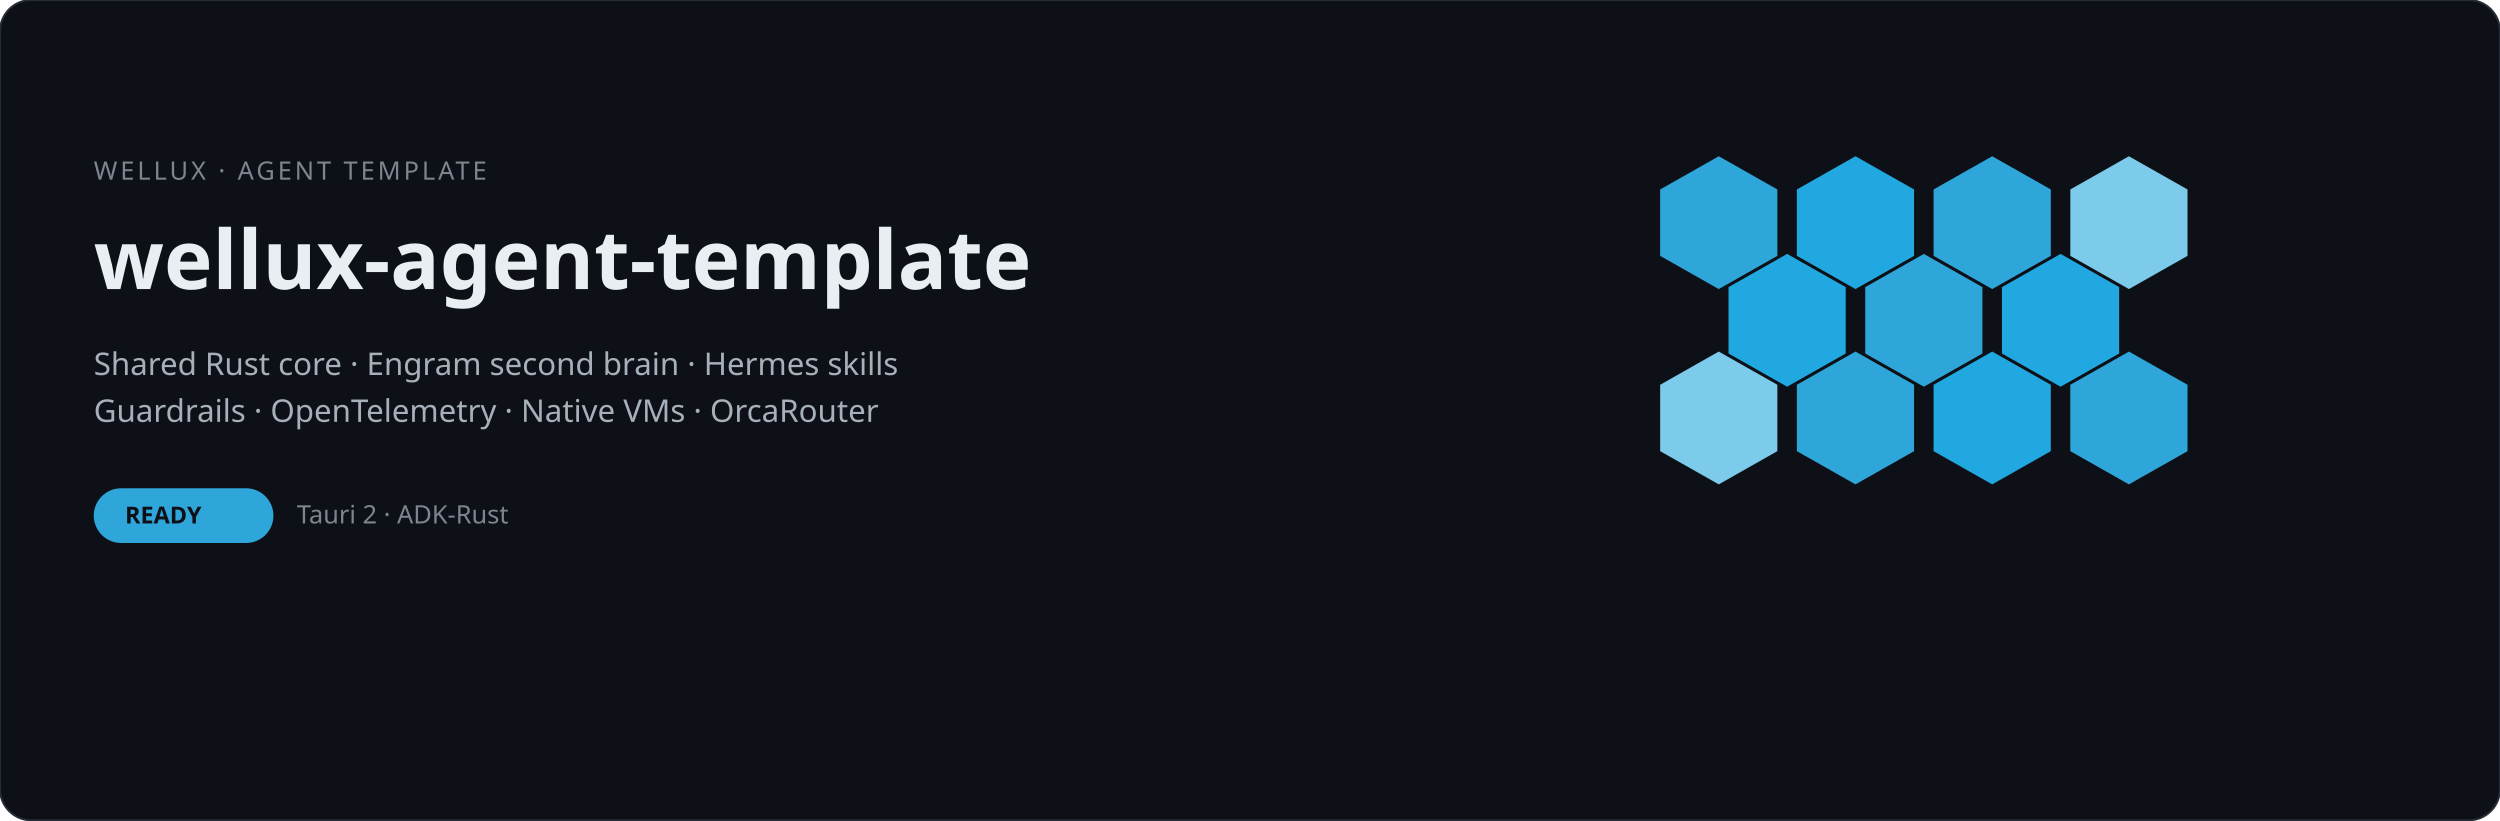
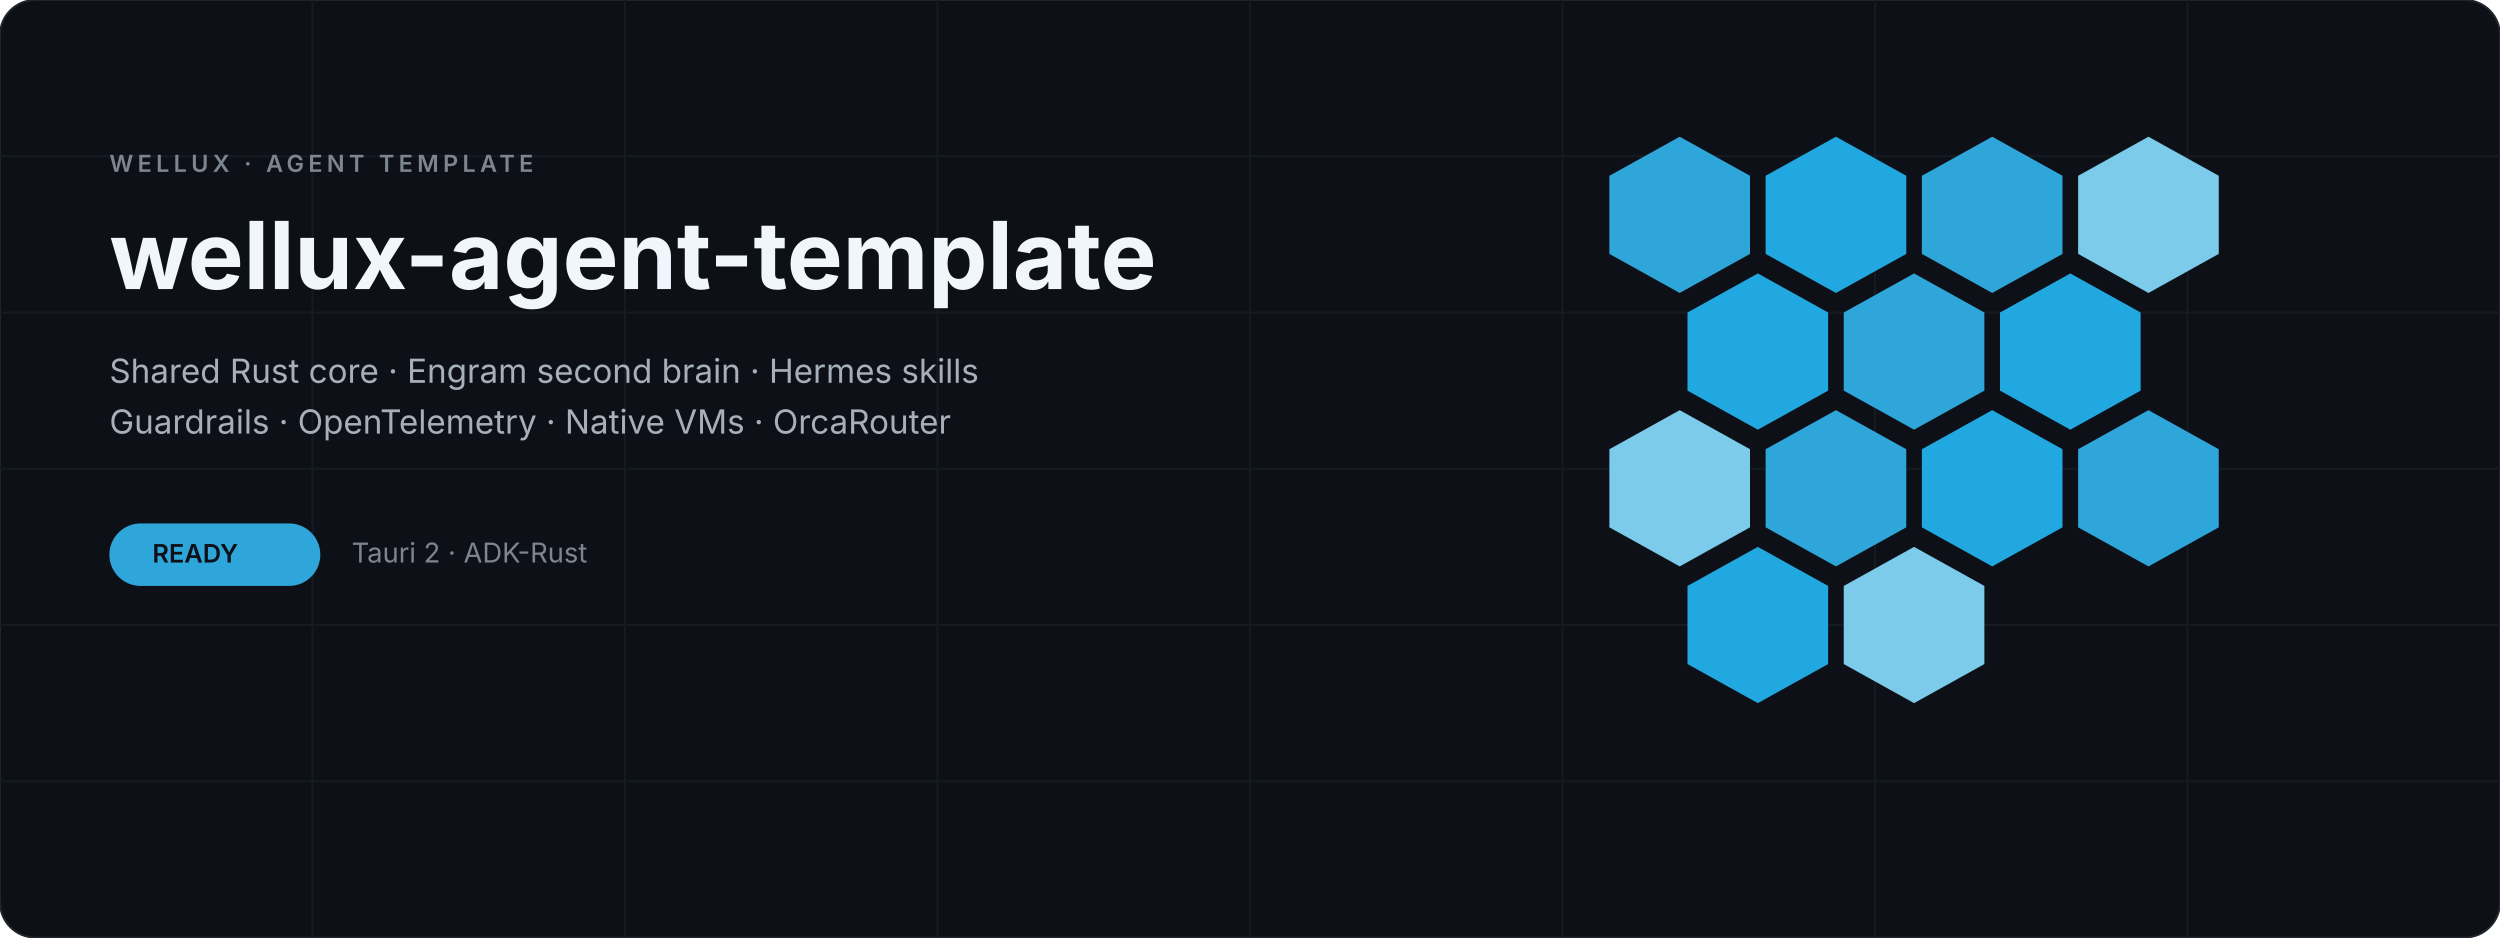
- <svg xmlns="http://www.w3.org/2000/svg" viewBox="0 0 1280 420" width="100%">
+ <svg xmlns="http://www.w3.org/2000/svg" viewBox="0 0 1280 480" width="100%">
  <defs>
    <style>
-       .ri { animation: rise .7s cubic-bezier(.2,.7,.3,1) both; }
-       .dp { animation: drop .55s cubic-bezier(.2,.7,.3,1) both; }
-       @keyframes rise { from { opacity: 0; transform: translateY(10px); } to { opacity: 1; transform: none; } }
-       @keyframes drop { from { opacity: 0; transform: translateY(-18px); } to { opacity: 1; transform: none; } }
-       @media (prefers-reduced-motion: reduce) { .ri, .dp { animation: none; } }
+       .rise { animation: rise .8s cubic-bezier(.16,.84,.32,1) both; }
+       .drop { animation: drop .65s cubic-bezier(.16,.84,.32,1) both; }
+       @keyframes rise { from { opacity: 0; transform: translateY(12px); } to { opacity: 1; transform: none; } }
+       @keyframes drop { from { opacity: 0; transform: translateY(-22px); } to { opacity: 1; transform: none; } }
+       @media (prefers-reduced-motion: reduce) { .rise, .drop { animation: none; } }
    </style>
    <clipPath id="wall">
-       <rect x="820" y="40" width="420" height="340" />
+       <rect x="780" y="24" width="470" height="430" />
    </clipPath>
  </defs>
-   <rect width="1280" height="420" rx="16" fill="#0D1117" stroke="#262D36" />
-   <text class="ri" x="48" y="92" font-family="system-ui,sans-serif" font-size="13" fill="#7D8590" letter-spacing="1.5">WELLUX · AGENT TEMPLATE</text>
-   <text class="ri" x="48" y="148" font-family="system-ui,sans-serif" font-size="42" font-weight="700" fill="#E9EEF3">wellux-agent-template</text>
-   <text class="ri" x="48" y="192" font-family="system-ui,sans-serif" font-size="16" fill="#A7B0BA">Shared Rust core · Engram second brain · Hermes skills</text>
-   <text class="ri" x="48" y="216" font-family="system-ui,sans-serif" font-size="16" fill="#A7B0BA">Guardrails · OpenTelemetry · Native VMs · OrcaRouter</text>
-   <rect class="ri" x="48" y="250" width="92" height="28" rx="14" fill="#2EA6DA" />
-   <text class="ri" x="64" y="268" font-family="system-ui,sans-serif" font-size="12" font-weight="600" fill="#0D1117">READY</text>
-   <text class="ri" x="152" y="268" font-family="system-ui,sans-serif" font-size="13" fill="#7D8590">Tauri 2 · ADK-Rust</text>
+   <rect width="1280" height="480" rx="18" fill="#0D1117" stroke="#21262D" />
+   <g stroke="#161B22" stroke-width="1" fill="none">
+     <path d="M0 80 H1280 M0 160 H1280 M0 240 H1280 M0 320 H1280 M0 400 H1280" />
+     <path d="M160 0 V480 M320 0 V480 M480 0 V480 M640 0 V480 M800 0 V480 M960 0 V480 M1120 0 V480" />
+   </g>
+   <text class="rise" x="56" y="88" font-family="system-ui, -apple-system, sans-serif" font-size="12" font-weight="600" fill="#7D8590" letter-spacing="2.2">WELLUX · AGENT TEMPLATE</text>
+   <text class="rise" x="56" y="148" font-family="system-ui, -apple-system, sans-serif" font-size="48" font-weight="700" fill="#F0F6FC" style="animation-delay:.1s">wellux-agent-template</text>
+   <text class="rise" x="56" y="196" font-family="system-ui, -apple-system, sans-serif" font-size="17" fill="#A7B0BA" style="animation-delay:.2s">Shared Rust core · Engram second brain · Hermes skills</text>
+   <text class="rise" x="56" y="222" font-family="system-ui, -apple-system, sans-serif" font-size="17" fill="#A7B0BA" style="animation-delay:.25s">Guardrails · OpenTelemetry · Native VMs · OrcaRouter</text>
+   <g class="rise" style="animation-delay:.35s">
+     <rect x="56" y="268" width="108" height="32" rx="16" fill="#2EA6DA" />
+     <text x="78" y="288" font-family="system-ui, -apple-system, sans-serif" font-size="13" font-weight="600" fill="#0D1117">READY</text>
+     <text x="180" y="288" font-family="system-ui, -apple-system, sans-serif" font-size="14" fill="#7D8590">Tauri 2 · ADK-Rust</text>
+   </g>
  <g clip-path="url(#wall)">
-     <path class="dp" d="M880 80 l30 17 v34 l-30 17 l-30-17 v-34 z" fill="#2EA6DA" style="animation-delay:.4s" />
-     <path class="dp" d="M950 80 l30 17 v34 l-30 17 l-30-17 v-34 z" fill="#21A8E0" style="animation-delay:.5s" />
-     <path class="dp" d="M1020 80 l30 17 v34 l-30 17 l-30-17 v-34 z" fill="#2EA6DA" style="animation-delay:.6s" />
-     <path class="dp" d="M1090 80 l30 17 v34 l-30 17 l-30-17 v-34 z" fill="#7CCBEB" style="animation-delay:.7s" />
-     <path class="dp" d="M915 130 l30 17 v34 l-30 17 l-30-17 v-34 z" fill="#21A8E0" style="animation-delay:.55s" />
-     <path class="dp" d="M985 130 l30 17 v34 l-30 17 l-30-17 v-34 z" fill="#2EA6DA" style="animation-delay:.65s" />
-     <path class="dp" d="M1055 130 l30 17 v34 l-30 17 l-30-17 v-34 z" fill="#21A8E0" style="animation-delay:.75s" />
-     <path class="dp" d="M880 180 l30 17 v34 l-30 17 l-30-17 v-34 z" fill="#7CCBEB" style="animation-delay:.7s" />
-     <path class="dp" d="M950 180 l30 17 v34 l-30 17 l-30-17 v-34 z" fill="#2EA6DA" style="animation-delay:.8s" />
-     <path class="dp" d="M1020 180 l30 17 v34 l-30 17 l-30-17 v-34 z" fill="#21A8E0" style="animation-delay:.9s" />
-     <path class="dp" d="M1090 180 l30 17 v34 l-30 17 l-30-17 v-34 z" fill="#2EA6DA" style="animation-delay:1s" />
+     <path class="drop" d="M860 70 l36 20 v40 l-36 20 l-36-20 v-40 z" fill="#2EA6DA" style="animation-delay:.3s" />
+     <path class="drop" d="M940 70 l36 20 v40 l-36 20 l-36-20 v-40 z" fill="#21A8E0" style="animation-delay:.4s" />
+     <path class="drop" d="M1020 70 l36 20 v40 l-36 20 l-36-20 v-40 z" fill="#2EA6DA" style="animation-delay:.5s" />
+     <path class="drop" d="M1100 70 l36 20 v40 l-36 20 l-36-20 v-40 z" fill="#7CCBEB" style="animation-delay:.6s" />
+     <path class="drop" d="M900 140 l36 20 v40 l-36 20 l-36-20 v-40 z" fill="#21A8E0" style="animation-delay:.45s" />
+     <path class="drop" d="M980 140 l36 20 v40 l-36 20 l-36-20 v-40 z" fill="#2EA6DA" style="animation-delay:.55s" />
+     <path class="drop" d="M1060 140 l36 20 v40 l-36 20 l-36-20 v-40 z" fill="#21A8E0" style="animation-delay:.65s" />
+     <path class="drop" d="M860 210 l36 20 v40 l-36 20 l-36-20 v-40 z" fill="#7CCBEB" style="animation-delay:.6s" />
+     <path class="drop" d="M940 210 l36 20 v40 l-36 20 l-36-20 v-40 z" fill="#2EA6DA" style="animation-delay:.7s" />
+     <path class="drop" d="M1020 210 l36 20 v40 l-36 20 l-36-20 v-40 z" fill="#21A8E0" style="animation-delay:.8s" />
+     <path class="drop" d="M1100 210 l36 20 v40 l-36 20 l-36-20 v-40 z" fill="#2EA6DA" style="animation-delay:.9s" />
+     <path class="drop" d="M900 280 l36 20 v40 l-36 20 l-36-20 v-40 z" fill="#21A8E0" style="animation-delay:.75s" />
+     <path class="drop" d="M980 280 l36 20 v40 l-36 20 l-36-20 v-40 z" fill="#7CCBEB" style="animation-delay:.85s" />
  </g>
</svg>
